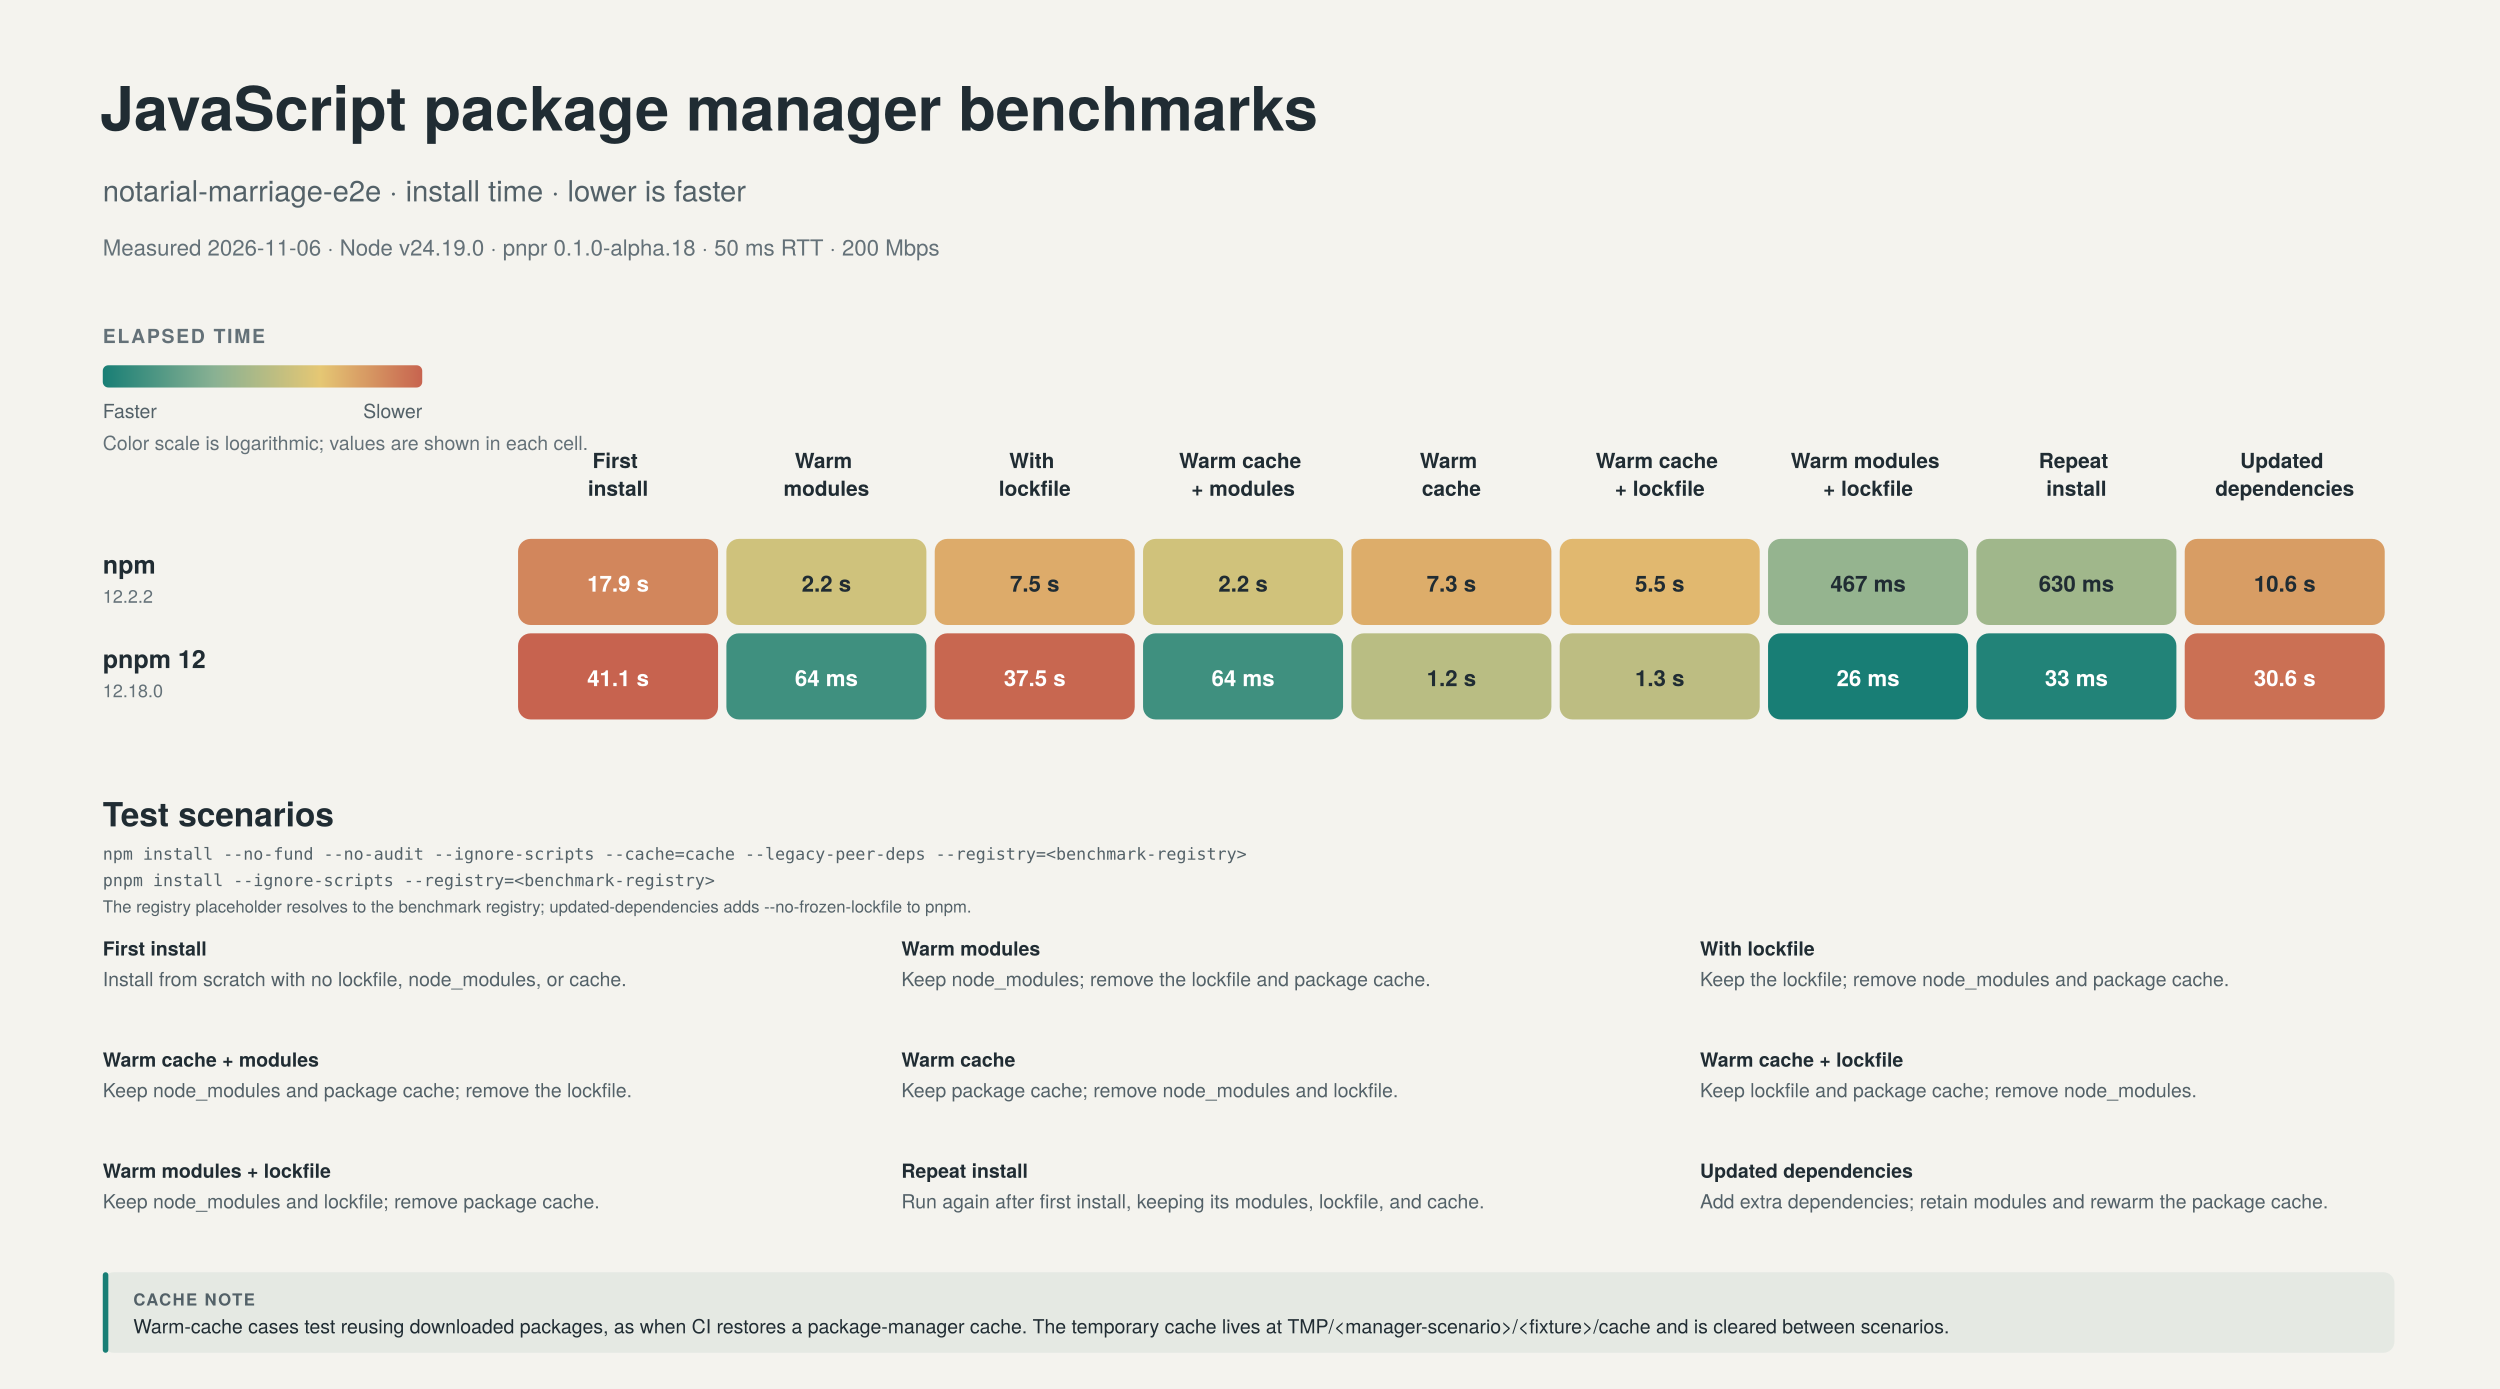
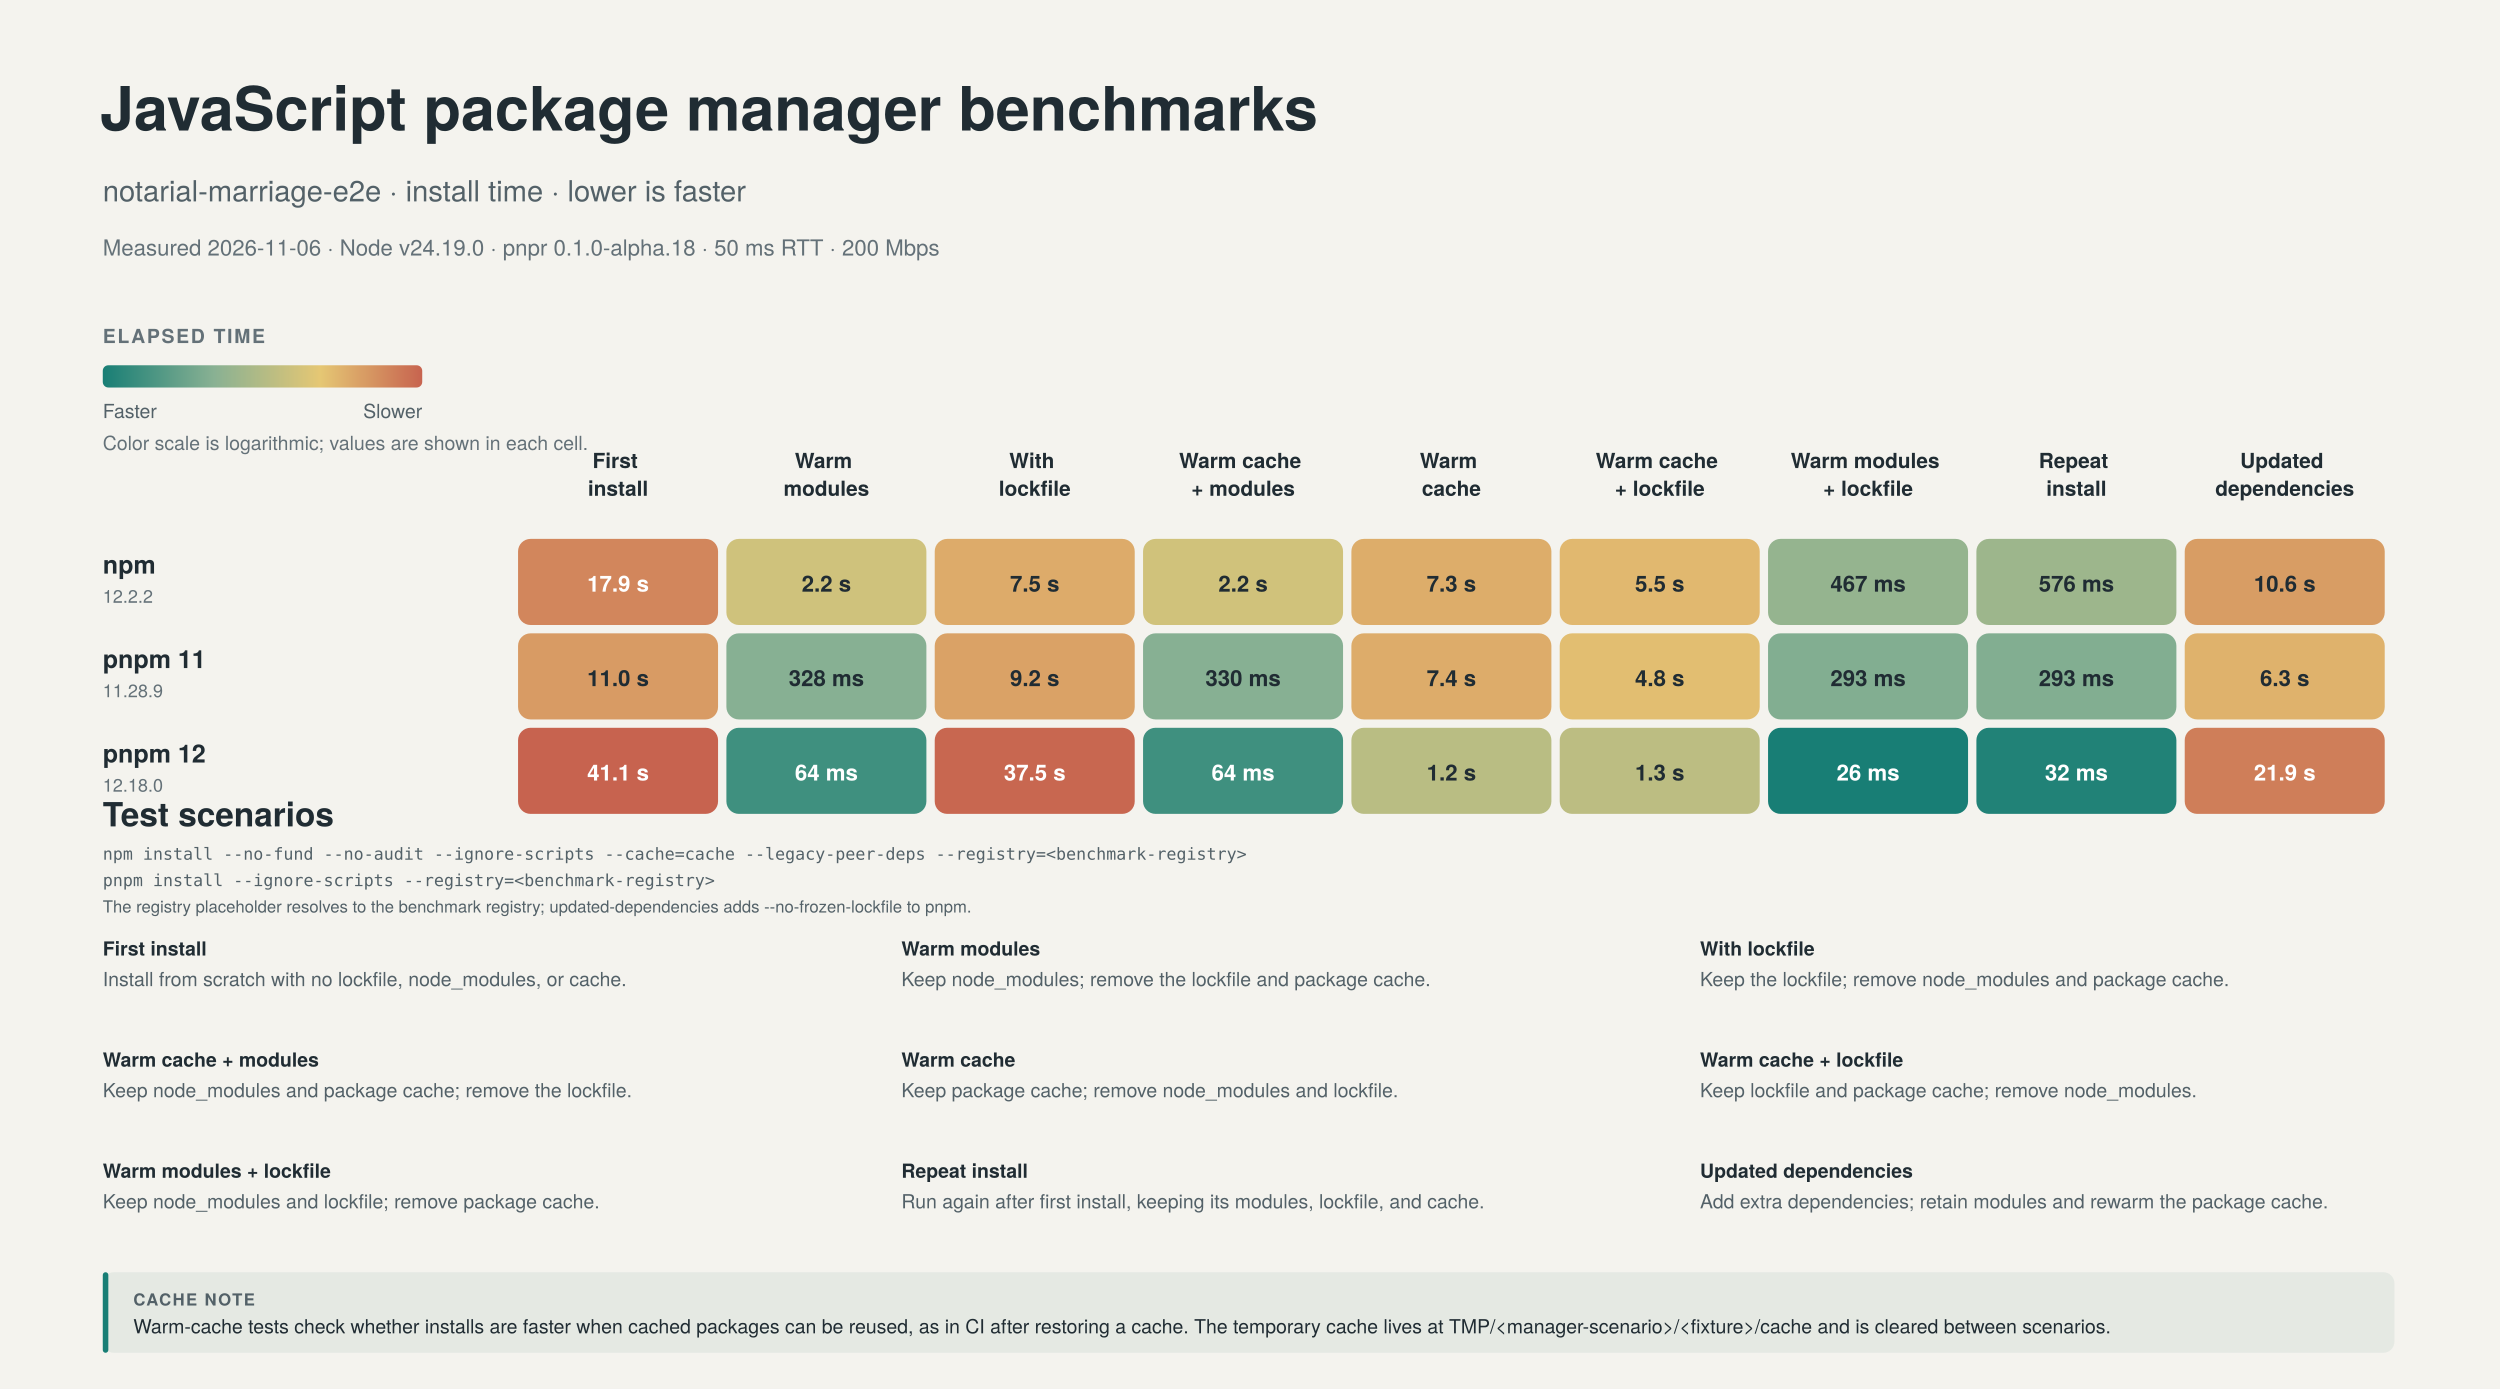
<svg xmlns="http://www.w3.org/2000/svg" width="1800" height="1000" viewBox="0 0 1800 1000" role="img" aria-labelledby="title description">
  <defs>
    <linearGradient id="time-scale">
      <stop offset="0%" stop-color="rgb(24,126,117)" />
      <stop offset="35%" stop-color="rgb(137,177,147)" />
      <stop offset="68%" stop-color="rgb(229,199,116)" />
      <stop offset="100%" stop-color="rgb(199,99,79)" />
    </linearGradient>
  </defs>
  <rect width="100%" height="100%" fill="#f4f3ee" />
  <g font-family="Avenir Next, Helvetica Neue, sans-serif" fill="#202c33">
    <text x="72" y="94" font-size="44" font-weight="700">JavaScript package manager benchmarks</text>
    <text x="74" y="145" font-size="21" fill="#536168">notarial-marriage-e2e · install time · lower is faster</text>
    <text x="74" y="184" font-size="16" fill="#647178">Measured 2026-11-06 · Node v24.19.0 · pnpr 0.1.0-alpha.18 · 50 ms RTT · 200 Mbps</text>
    <text x="74" y="247" font-size="14" font-weight="700" letter-spacing="1.2" fill="#647178">ELAPSED TIME</text>
    <rect x="74" y="263" width="230" height="16" rx="4" fill="url(#time-scale)" />
    <text x="74" y="301" font-size="14" fill="#536168">Faster</text>
    <text x="304" y="301" text-anchor="end" font-size="14" fill="#536168">Slower</text>
    <text x="74" y="324" font-size="14" fill="#647178">Color scale is logarithmic; values are shown in each cell.</text>
    <text x="445" y="337" text-anchor="middle" font-size="15" font-weight="600">
      <tspan x="445" dy="0">First</tspan>
      <tspan x="445" dy="20">install</tspan>
    </text>
    <text x="595" y="337" text-anchor="middle" font-size="15" font-weight="600">
      <tspan x="595" dy="0">Warm</tspan>
      <tspan x="595" dy="20">modules</tspan>
    </text>
    <text x="745" y="337" text-anchor="middle" font-size="15" font-weight="600">
      <tspan x="745" dy="0">With</tspan>
      <tspan x="745" dy="20">lockfile</tspan>
    </text>
    <text x="895" y="337" text-anchor="middle" font-size="15" font-weight="600">
      <tspan x="895" dy="0">Warm cache</tspan>
      <tspan x="895" dy="20">+ modules</tspan>
    </text>
    <text x="1045" y="337" text-anchor="middle" font-size="15" font-weight="600">
      <tspan x="1045" dy="0">Warm</tspan>
      <tspan x="1045" dy="20">cache</tspan>
    </text>
    <text x="1195" y="337" text-anchor="middle" font-size="15" font-weight="600">
      <tspan x="1195" dy="0">Warm cache</tspan>
      <tspan x="1195" dy="20">+ lockfile</tspan>
    </text>
    <text x="1345" y="337" text-anchor="middle" font-size="15" font-weight="600">
      <tspan x="1345" dy="0">Warm modules</tspan>
      <tspan x="1345" dy="20">+ lockfile</tspan>
    </text>
    <text x="1495" y="337" text-anchor="middle" font-size="15" font-weight="600">
      <tspan x="1495" dy="0">Repeat</tspan>
      <tspan x="1495" dy="20">install</tspan>
    </text>
    <text x="1645" y="337" text-anchor="middle" font-size="15" font-weight="600">
      <tspan x="1645" dy="0">Updated</tspan>
      <tspan x="1645" dy="20">dependencies</tspan>
    </text>
    <text x="74" y="413" font-size="18" font-weight="600">npm</text>
    <text x="74" y="434" font-size="13" fill="#647178">12.2.2</text>
    <rect x="373" y="388" width="144" height="62" rx="9" fill="rgb(210,134,92)" />
    <text x="445" y="426" text-anchor="middle" font-size="16" font-weight="600" fill="#ffffff">17.9 s</text>
    <rect x="523" y="388" width="144" height="62" rx="9" fill="rgb(207,194,124)" />
    <text x="595" y="426" text-anchor="middle" font-size="16" font-weight="600" fill="#202c33">2.2 s</text>
    <rect x="673" y="388" width="144" height="62" rx="9" fill="rgb(221,171,106)" />
    <text x="745" y="426" text-anchor="middle" font-size="16" font-weight="600" fill="#202c33">7.5 s</text>
    <rect x="823" y="388" width="144" height="62" rx="9" fill="rgb(208,194,123)" />
    <text x="895" y="426" text-anchor="middle" font-size="16" font-weight="600" fill="#202c33">2.2 s</text>
    <rect x="973" y="388" width="144" height="62" rx="9" fill="rgb(221,173,106)" />
    <text x="1045" y="426" text-anchor="middle" font-size="16" font-weight="600" fill="#202c33">7.3 s</text>
    <rect x="1123" y="388" width="144" height="62" rx="9" fill="rgb(225,184,111)" />
    <text x="1195" y="426" text-anchor="middle" font-size="16" font-weight="600" fill="#202c33">5.5 s</text>
    <rect x="1273" y="388" width="144" height="62" rx="9" fill="rgb(149,180,143)" />
    <text x="1345" y="426" text-anchor="middle" font-size="16" font-weight="600" fill="#202c33">467 ms</text>
-     <rect x="1423" y="388" width="144" height="62" rx="9" fill="rgb(160,183,139)" />
-     <text x="1495" y="426" text-anchor="middle" font-size="16" font-weight="600" fill="#202c33">630 ms</text>
+     <rect x="1423" y="388" width="144" height="62" rx="9" fill="rgb(157,182,140)" />
+     <text x="1495" y="426" text-anchor="middle" font-size="16" font-weight="600" fill="#202c33">576 ms</text>
    <rect x="1573" y="388" width="144" height="62" rx="9" fill="rgb(216,157,100)" />
    <text x="1645" y="426" text-anchor="middle" font-size="16" font-weight="600" fill="#202c33">10.6 s</text>
-     <text x="74" y="481" font-size="18" font-weight="600">pnpm 12</text>
-     <text x="74" y="502" font-size="13" fill="#647178">12.18.0</text>
-     <rect x="373" y="456" width="144" height="62" rx="9" fill="rgb(199,99,79)" />
-     <text x="445" y="494" text-anchor="middle" font-size="16" font-weight="600" fill="#ffffff">41.1 s</text>
-     <rect x="523" y="456" width="144" height="62" rx="9" fill="rgb(63,144,127)" />
-     <text x="595" y="494" text-anchor="middle" font-size="16" font-weight="600" fill="#ffffff">64 ms</text>
-     <rect x="673" y="456" width="144" height="62" rx="9" fill="rgb(200,103,80)" />
-     <text x="745" y="494" text-anchor="middle" font-size="16" font-weight="600" fill="#ffffff">37.5 s</text>
-     <rect x="823" y="456" width="144" height="62" rx="9" fill="rgb(63,144,127)" />
-     <text x="895" y="494" text-anchor="middle" font-size="16" font-weight="600" fill="#ffffff">64 ms</text>
-     <rect x="973" y="456" width="144" height="62" rx="9" fill="rgb(185,189,131)" />
-     <text x="1045" y="494" text-anchor="middle" font-size="16" font-weight="600" fill="#202c33">1.2 s</text>
-     <rect x="1123" y="456" width="144" height="62" rx="9" fill="rgb(189,189,130)" />
-     <text x="1195" y="494" text-anchor="middle" font-size="16" font-weight="600" fill="#202c33">1.3 s</text>
-     <rect x="1273" y="456" width="144" height="62" rx="9" fill="rgb(24,126,117)" />
-     <text x="1345" y="494" text-anchor="middle" font-size="16" font-weight="600" fill="#ffffff">26 ms</text>
-     <rect x="1423" y="456" width="144" height="62" rx="9" fill="rgb(34,131,120)" />
-     <text x="1495" y="494" text-anchor="middle" font-size="16" font-weight="600" fill="#ffffff">33 ms</text>
-     <rect x="1573" y="456" width="144" height="62" rx="9" fill="rgb(203,112,84)" />
-     <text x="1645" y="494" text-anchor="middle" font-size="16" font-weight="600" fill="#ffffff">30.6 s</text>
+     <text x="74" y="481" font-size="18" font-weight="600">pnpm 11</text>
+     <text x="74" y="502" font-size="13" fill="#647178">11.28.9</text>
+     <rect x="373" y="456" width="144" height="62" rx="9" fill="rgb(216,155,100)" />
+     <text x="445" y="494" text-anchor="middle" font-size="16" font-weight="600" fill="#202c33">11.0 s</text>
+     <rect x="523" y="456" width="144" height="62" rx="9" fill="rgb(135,176,147)" />
+     <text x="595" y="494" text-anchor="middle" font-size="16" font-weight="600" fill="#202c33">328 ms</text>
+     <rect x="673" y="456" width="144" height="62" rx="9" fill="rgb(218,162,102)" />
+     <text x="745" y="494" text-anchor="middle" font-size="16" font-weight="600" fill="#202c33">9.2 s</text>
+     <rect x="823" y="456" width="144" height="62" rx="9" fill="rgb(135,176,147)" />
+     <text x="895" y="494" text-anchor="middle" font-size="16" font-weight="600" fill="#202c33">330 ms</text>
+     <rect x="973" y="456" width="144" height="62" rx="9" fill="rgb(221,172,106)" />
+     <text x="1045" y="494" text-anchor="middle" font-size="16" font-weight="600" fill="#202c33">7.4 s</text>
+     <rect x="1123" y="456" width="144" height="62" rx="9" fill="rgb(226,190,113)" />
+     <text x="1195" y="494" text-anchor="middle" font-size="16" font-weight="600" fill="#202c33">4.8 s</text>
+     <rect x="1273" y="456" width="144" height="62" rx="9" fill="rgb(130,174,145)" />
+     <text x="1345" y="494" text-anchor="middle" font-size="16" font-weight="600" fill="#202c33">293 ms</text>
+     <rect x="1423" y="456" width="144" height="62" rx="9" fill="rgb(130,174,145)" />
+     <text x="1495" y="494" text-anchor="middle" font-size="16" font-weight="600" fill="#202c33">293 ms</text>
+     <rect x="1573" y="456" width="144" height="62" rx="9" fill="rgb(223,178,108)" />
+     <text x="1645" y="494" text-anchor="middle" font-size="16" font-weight="600" fill="#202c33">6.3 s</text>
+     <text x="74" y="549" font-size="18" font-weight="600">pnpm 12</text>
+     <text x="74" y="570" font-size="13" fill="#647178">12.18.0</text>
+     <rect x="373" y="524" width="144" height="62" rx="9" fill="rgb(199,99,79)" />
+     <text x="445" y="562" text-anchor="middle" font-size="16" font-weight="600" fill="#ffffff">41.1 s</text>
+     <rect x="523" y="524" width="144" height="62" rx="9" fill="rgb(63,144,127)" />
+     <text x="595" y="562" text-anchor="middle" font-size="16" font-weight="600" fill="#ffffff">64 ms</text>
+     <rect x="673" y="524" width="144" height="62" rx="9" fill="rgb(200,103,80)" />
+     <text x="745" y="562" text-anchor="middle" font-size="16" font-weight="600" fill="#ffffff">37.5 s</text>
+     <rect x="823" y="524" width="144" height="62" rx="9" fill="rgb(63,144,127)" />
+     <text x="895" y="562" text-anchor="middle" font-size="16" font-weight="600" fill="#ffffff">64 ms</text>
+     <rect x="973" y="524" width="144" height="62" rx="9" fill="rgb(185,189,131)" />
+     <text x="1045" y="562" text-anchor="middle" font-size="16" font-weight="600" fill="#202c33">1.2 s</text>
+     <rect x="1123" y="524" width="144" height="62" rx="9" fill="rgb(188,189,130)" />
+     <text x="1195" y="562" text-anchor="middle" font-size="16" font-weight="600" fill="#202c33">1.3 s</text>
+     <rect x="1273" y="524" width="144" height="62" rx="9" fill="rgb(24,126,117)" />
+     <text x="1345" y="562" text-anchor="middle" font-size="16" font-weight="600" fill="#ffffff">26 ms</text>
+     <rect x="1423" y="524" width="144" height="62" rx="9" fill="rgb(33,130,119)" />
+     <text x="1495" y="562" text-anchor="middle" font-size="16" font-weight="600" fill="#ffffff">32 ms</text>
+     <rect x="1573" y="524" width="144" height="62" rx="9" fill="rgb(207,126,89)" />
+     <text x="1645" y="562" text-anchor="middle" font-size="16" font-weight="600" fill="#ffffff">21.9 s</text>
    <text x="74" y="595" font-size="24" font-weight="700">Test scenarios</text>
    <text x="74" y="619" font-family="Menlo, Monaco, monospace" font-size="12" fill="#536168">npm install --no-fund --no-audit --ignore-scripts --cache=cache --legacy-peer-deps --registry=&lt;benchmark-registry&gt;</text>
    <text x="74" y="638" font-family="Menlo, Monaco, monospace" font-size="12" fill="#536168">pnpm install --ignore-scripts --registry=&lt;benchmark-registry&gt;</text>
    <text x="74" y="657" font-size="12" fill="#536168">The registry placeholder resolves to the benchmark registry; updated-dependencies adds --no-frozen-lockfile to pnpm.</text>
    <text x="74" y="688" font-size="14" font-weight="700">First install</text>
    <text x="74" y="710" font-size="14" fill="#536168">Install from scratch with no lockfile, node_modules, or cache.</text>
    <text x="649" y="688" font-size="14" font-weight="700">Warm modules</text>
    <text x="649" y="710" font-size="14" fill="#536168">Keep node_modules; remove the lockfile and package cache.</text>
    <text x="1224" y="688" font-size="14" font-weight="700">With lockfile</text>
    <text x="1224" y="710" font-size="14" fill="#536168">Keep the lockfile; remove node_modules and package cache.</text>
    <text x="74" y="768" font-size="14" font-weight="700">Warm cache + modules</text>
    <text x="74" y="790" font-size="14" fill="#536168">Keep node_modules and package cache; remove the lockfile.</text>
    <text x="649" y="768" font-size="14" font-weight="700">Warm cache</text>
    <text x="649" y="790" font-size="14" fill="#536168">Keep package cache; remove node_modules and lockfile.</text>
    <text x="1224" y="768" font-size="14" font-weight="700">Warm cache + lockfile</text>
    <text x="1224" y="790" font-size="14" fill="#536168">Keep lockfile and package cache; remove node_modules.</text>
    <text x="74" y="848" font-size="14" font-weight="700">Warm modules + lockfile</text>
    <text x="74" y="870" font-size="14" fill="#536168">Keep node_modules and lockfile; remove package cache.</text>
    <text x="649" y="848" font-size="14" font-weight="700">Repeat install</text>
    <text x="649" y="870" font-size="14" fill="#536168">Run again after first install, keeping its modules, lockfile, and cache.</text>
    <text x="1224" y="848" font-size="14" font-weight="700">Updated dependencies</text>
    <text x="1224" y="870" font-size="14" fill="#536168">Add extra dependencies; retain modules and rewarm the package cache.</text>
    <rect x="74" y="916" width="1650" height="58" rx="8" fill="#e5e9e3" />
    <rect x="74" y="916" width="4" height="58" rx="2" fill="#187e75" />
    <text x="96" y="940" font-size="12" font-weight="700" letter-spacing="1" fill="#536168">CACHE NOTE</text>
-     <text x="96" y="960" font-size="14" fill="#202c33">Warm-cache cases test reusing downloaded packages, as when CI restores a package-manager cache. The temporary cache lives at TMP/&lt;manager-scenario&gt;/&lt;fixture&gt;/cache and is cleared between scenarios.</text>
+     <text x="96" y="960" font-size="14" fill="#202c33">Warm-cache tests check whether installs are faster when cached packages can be reused, as in CI after restoring a cache. The temporary cache lives at TMP/&lt;manager-scenario&gt;/&lt;fixture&gt;/cache and is cleared between scenarios.</text>
  </g>
</svg>
